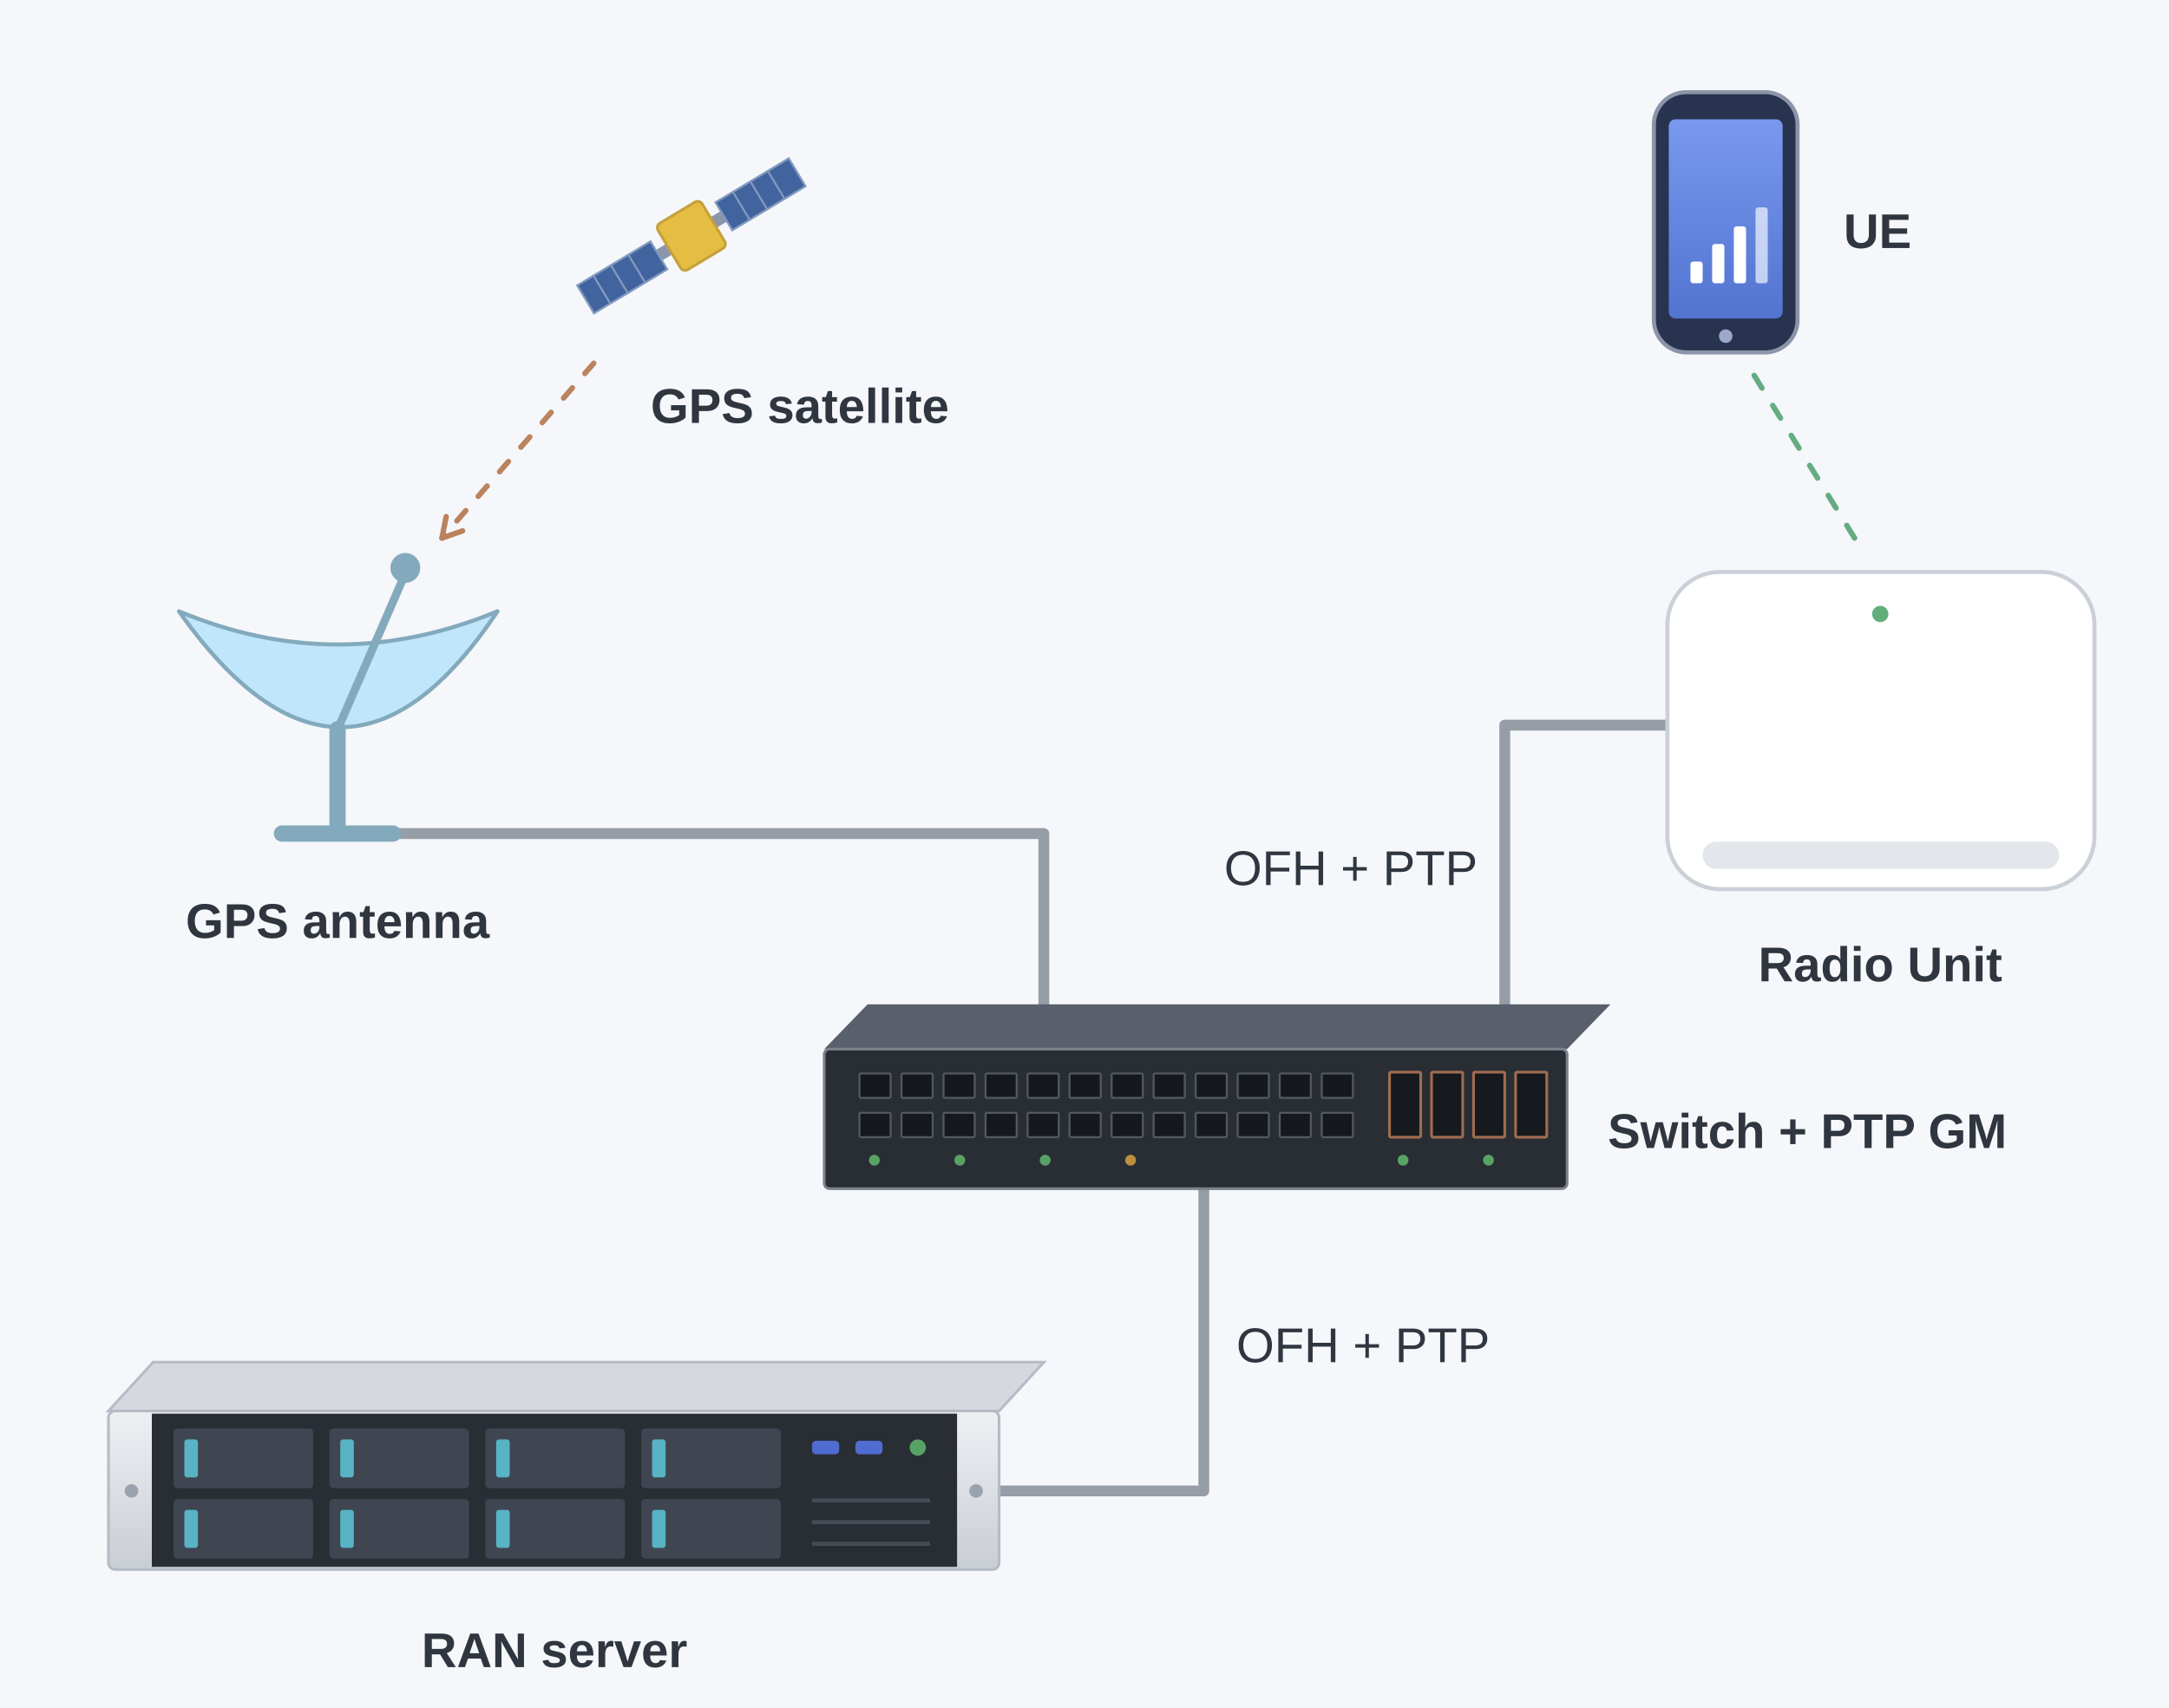
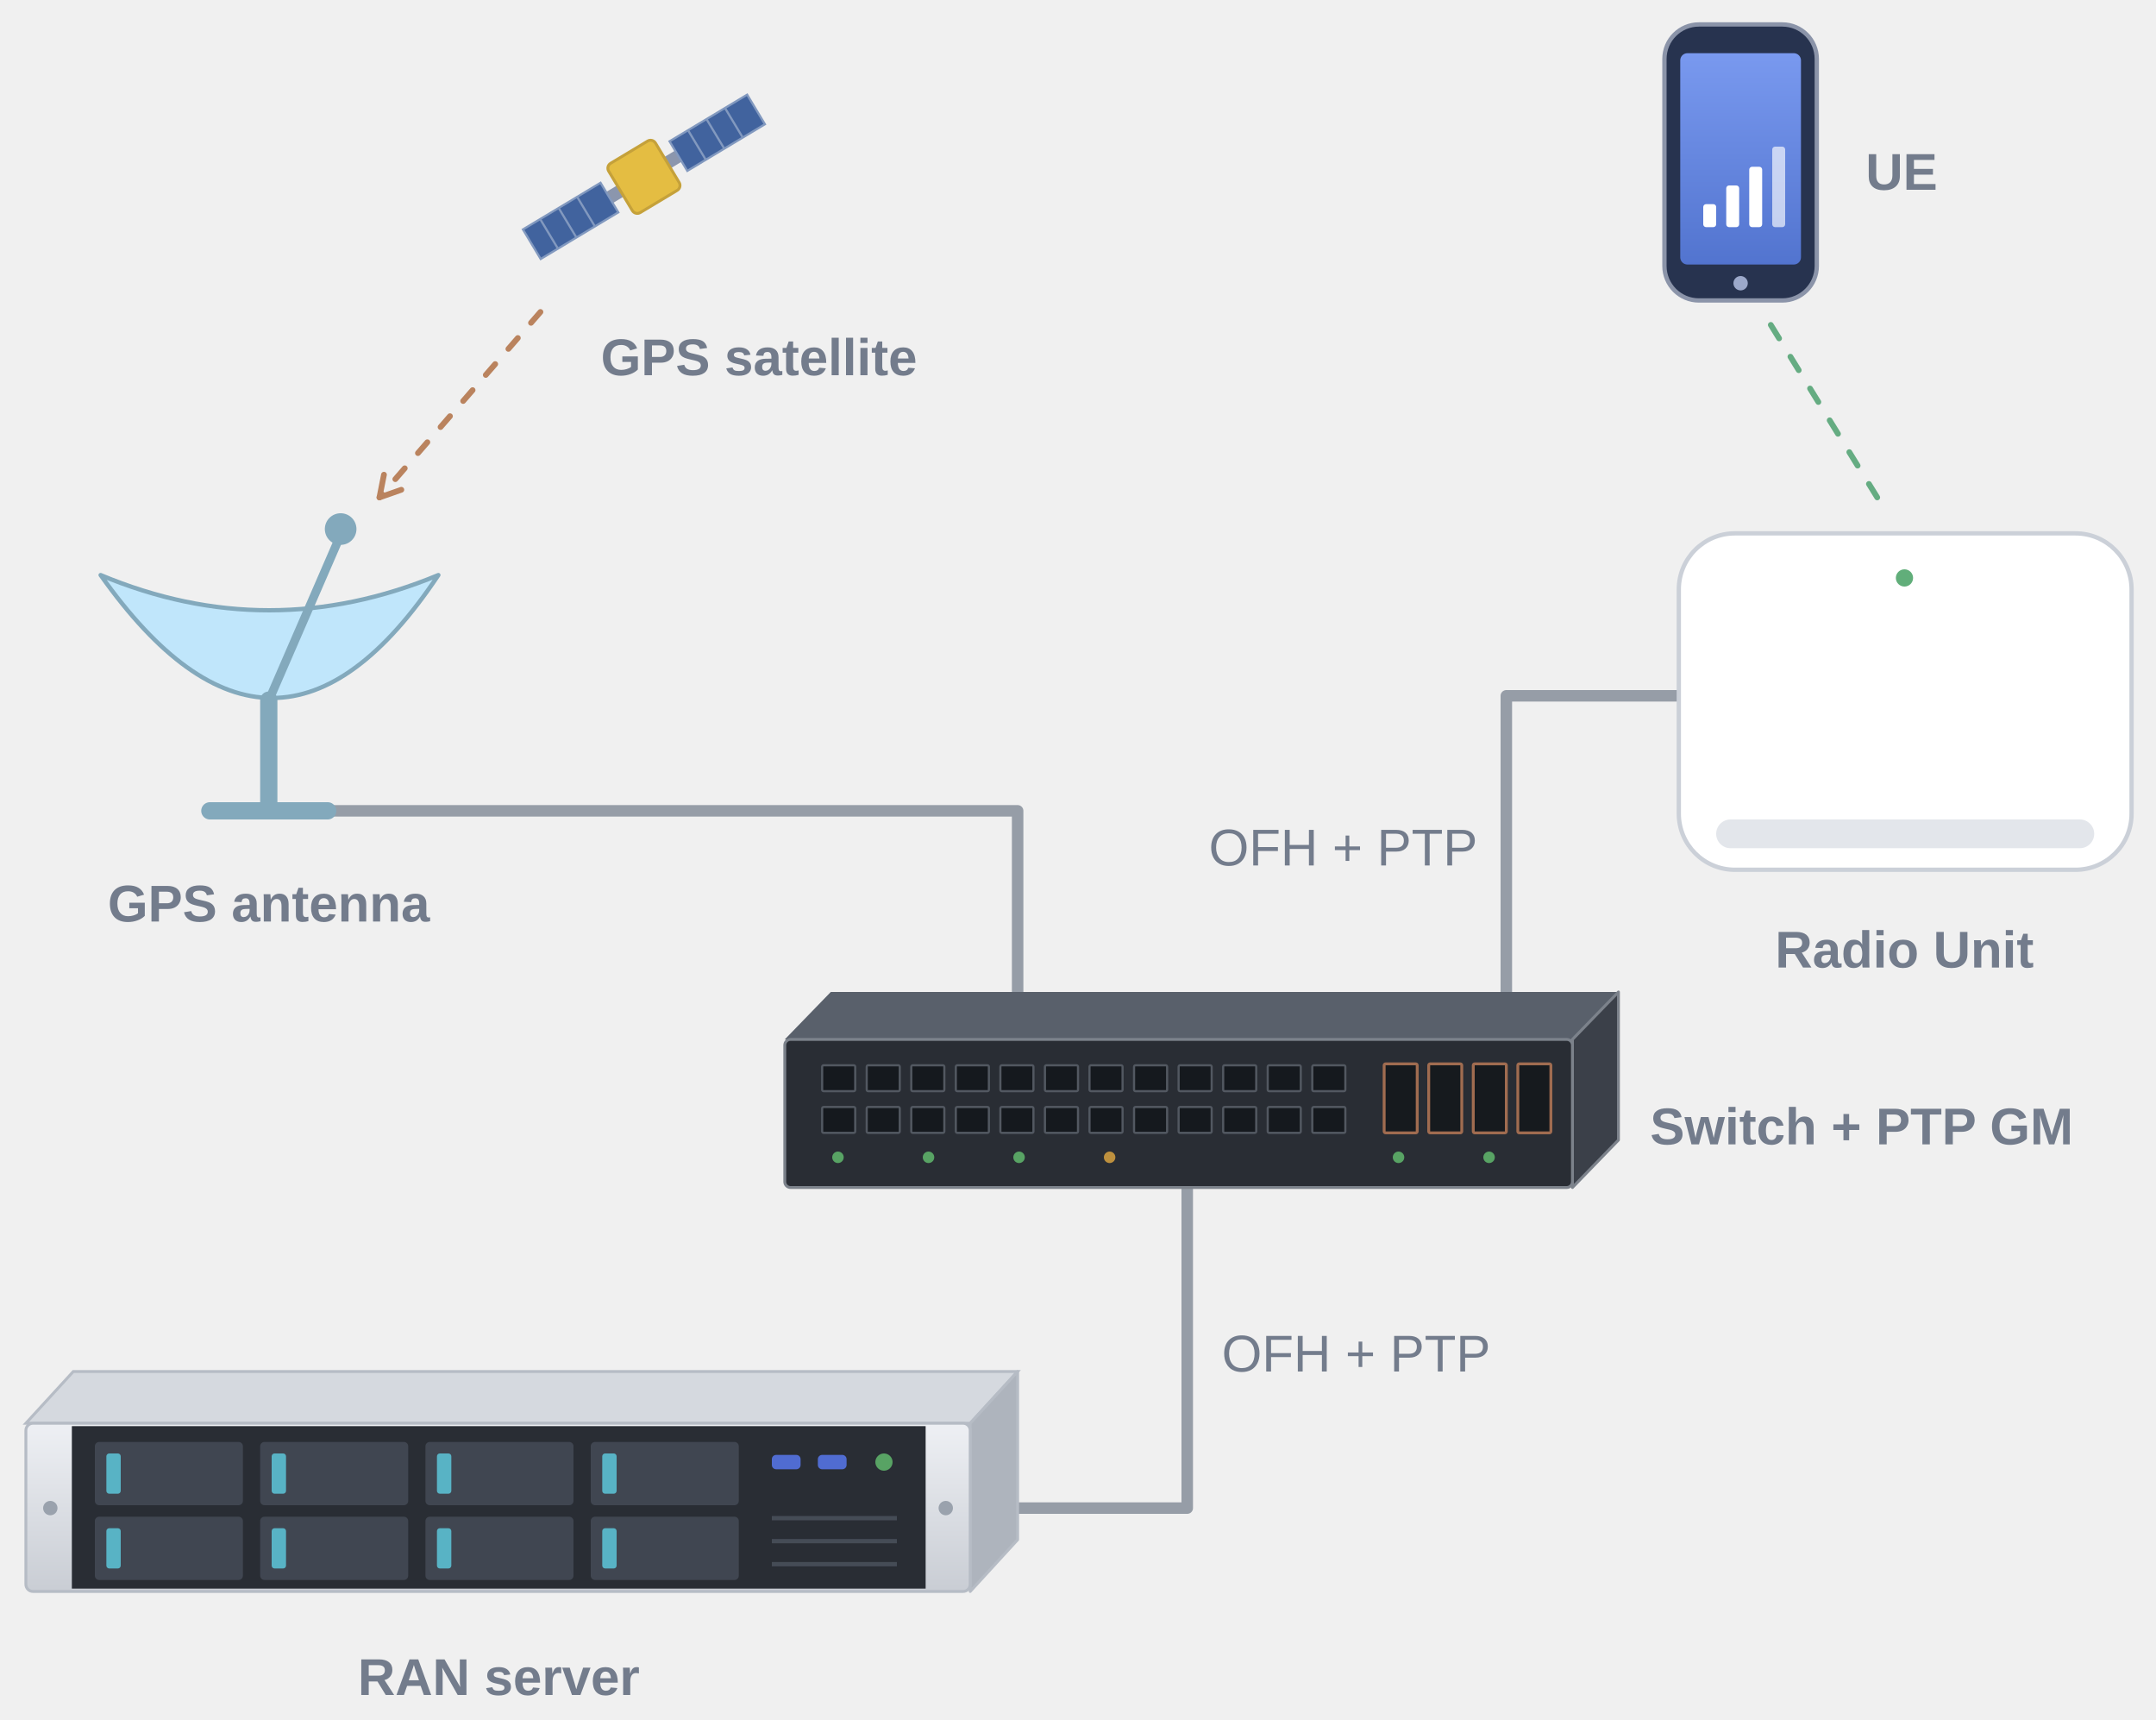
- <svg xmlns="http://www.w3.org/2000/svg" width="1600" height="1260" viewBox="0 0 1600 1260" role="img" aria-labelledby="title desc">
+ <svg xmlns="http://www.w3.org/2000/svg" width="1500" height="1196" viewBox="62 51 1500 1196" role="img" aria-labelledby="title desc">
  <defs>
    <linearGradient id="screen" x2="0" y2="1">
      <stop stop-color="#7999ef" />
      <stop offset="1" stop-color="#5274cf" />
    </linearGradient>
    <linearGradient id="metal" x2="0" y2="1">
      <stop stop-color="#eef0f4" />
      <stop offset="1" stop-color="#c9cdd4" />
    </linearGradient>
    <marker id="gpsArrow" viewBox="0 0 10 10" refX="8" refY="5" markerWidth="5" markerHeight="5" orient="auto-start-reverse">
      <path d="M1 1 L8 5 L1 9" fill="none" stroke="#ba835e" stroke-width="2" stroke-linecap="round" stroke-linejoin="round" />
    </marker>
  </defs>
  <style>
-  text {font-family:Arial,Helvetica,sans-serif;fill:#303640;font-size:36px}
+  text {font-family:Arial,Helvetica,sans-serif;fill:#737c8c;font-size:36px}
+  .device {fill:#303640}
 .label {font-weight:600}
 .link {fill:none;stroke:#969da7;stroke-width:8;stroke-linejoin:round;stroke-linecap:round}
</style>
-   <rect width="1600" height="1260" fill="#f5f7fa" />
  <path class="link" d="M275 615 H770 V760" />
  <path class="link" d="M1110 760 V535 H1230" />
  <path class="link" d="M888 875 V1100 H728" />
  <text x="1090" y="653" text-anchor="end" font-size="32">OFH + PTP</text>
  <text x="912" y="1005" font-size="32">OFH + PTP</text>
  <g transform="translate(510 174) rotate(-31)">
    <path d="M-90 0 H90" stroke="#8b96ad" stroke-width="9" />
    <g fill="#41639e" stroke="#8299bf" stroke-width="1.5">
      <rect x="-91" y="-12" width="63" height="24" />
      <rect x="28" y="-12" width="63" height="24" />
      <path d="M-77 -12 V12 M-62 -12 V12 M-47 -12 V12 M43 -12 V12 M58 -12 V12 M73 -12 V12" />
    </g>
    <rect x="-19" y="-20" width="38" height="40" rx="4" fill="#e4bd42" stroke="#c5a13a" stroke-width="2" />
  </g>
  <text class="label" x="480" y="312">GPS satellite</text>
  <path d="M438 268 L326 397" fill="none" stroke="#ba835e" stroke-width="4" stroke-dasharray="10 14" stroke-linecap="round" marker-end="url(#gpsArrow)" />
  <g stroke="#83a9bc" stroke-linecap="round" stroke-linejoin="round">
    <path d="M132 451 Q249 500 367 451 Q253 622 132 451Z" fill="#c0e6fb" stroke-width="3" />
    <path d="M250 536 L299 423" fill="none" stroke-width="6" />
    <circle cx="299" cy="419" r="10" fill="#83a9bc" stroke-width="2" />
    <path d="M249 538 V615 M208 615 H290" fill="none" stroke-width="12" />
  </g>
  <text class="label" x="249" y="692" text-anchor="middle">GPS antenna</text>
  <g transform="translate(1220 68)">
    <rect width="106" height="192" rx="24" fill="#27334f" stroke="#8b94a9" stroke-width="3" />
    <rect x="11" y="20" width="84" height="147" rx="5" fill="url(#screen)" />
    <circle cx="53" cy="180" r="5" fill="#9ca9ca" />
    <g fill="#fff">
      <rect x="27" y="125" width="9" height="16" rx="2" />
      <rect x="43" y="112" width="9" height="29" rx="2" />
      <rect x="59" y="99" width="9" height="42" rx="2" />
      <rect x="75" y="85" width="9" height="56" rx="2" opacity=".65" />
    </g>
  </g>
  <text class="label" x="1360" y="183">UE</text>
  <path d="M1294 277 L1373 405" fill="none" stroke="#65ac82" stroke-width="4" stroke-dasharray="11 15" stroke-linecap="round" />
  <rect x="1230" y="422" width="315" height="234" rx="39" fill="#fff" stroke="#cbd0d8" stroke-width="3" />
  <circle cx="1387" cy="453" r="6" fill="#61ae7a" />
  <rect x="1256" y="621" width="263" height="20" rx="10" fill="#e3e6eb" />
  <text class="label" x="1387" y="724" text-anchor="middle">Radio Unit</text>
  <path d="M608 774 L640 741 H1188 L1156 774Z" fill="#59606b" />
+   <path d="M1156 774 L1188 741 V844 L1156 877Z" fill="#3b4049" stroke="#7c828b" stroke-width="2" stroke-linejoin="round" />
  <rect x="608" y="774" width="548" height="103" rx="4" fill="#292d34" stroke="#7c828b" stroke-width="2" />
  <rect x="634" y="792" width="23" height="18" rx="1" fill="#15191e" stroke="#525861" stroke-width="1.5" />
  <rect x="665" y="792" width="23" height="18" rx="1" fill="#15191e" stroke="#525861" stroke-width="1.5" />
  <rect x="696" y="792" width="23" height="18" rx="1" fill="#15191e" stroke="#525861" stroke-width="1.5" />
  <rect x="727" y="792" width="23" height="18" rx="1" fill="#15191e" stroke="#525861" stroke-width="1.5" />
  <rect x="758" y="792" width="23" height="18" rx="1" fill="#15191e" stroke="#525861" stroke-width="1.5" />
  <rect x="789" y="792" width="23" height="18" rx="1" fill="#15191e" stroke="#525861" stroke-width="1.5" />
  <rect x="820" y="792" width="23" height="18" rx="1" fill="#15191e" stroke="#525861" stroke-width="1.5" />
  <rect x="851" y="792" width="23" height="18" rx="1" fill="#15191e" stroke="#525861" stroke-width="1.5" />
  <rect x="882" y="792" width="23" height="18" rx="1" fill="#15191e" stroke="#525861" stroke-width="1.5" />
  <rect x="913" y="792" width="23" height="18" rx="1" fill="#15191e" stroke="#525861" stroke-width="1.5" />
  <rect x="944" y="792" width="23" height="18" rx="1" fill="#15191e" stroke="#525861" stroke-width="1.5" />
  <rect x="975" y="792" width="23" height="18" rx="1" fill="#15191e" stroke="#525861" stroke-width="1.5" />
  <rect x="634" y="821" width="23" height="18" rx="1" fill="#15191e" stroke="#525861" stroke-width="1.5" />
  <rect x="665" y="821" width="23" height="18" rx="1" fill="#15191e" stroke="#525861" stroke-width="1.5" />
  <rect x="696" y="821" width="23" height="18" rx="1" fill="#15191e" stroke="#525861" stroke-width="1.5" />
  <rect x="727" y="821" width="23" height="18" rx="1" fill="#15191e" stroke="#525861" stroke-width="1.5" />
  <rect x="758" y="821" width="23" height="18" rx="1" fill="#15191e" stroke="#525861" stroke-width="1.5" />
  <rect x="789" y="821" width="23" height="18" rx="1" fill="#15191e" stroke="#525861" stroke-width="1.5" />
  <rect x="820" y="821" width="23" height="18" rx="1" fill="#15191e" stroke="#525861" stroke-width="1.5" />
  <rect x="851" y="821" width="23" height="18" rx="1" fill="#15191e" stroke="#525861" stroke-width="1.5" />
  <rect x="882" y="821" width="23" height="18" rx="1" fill="#15191e" stroke="#525861" stroke-width="1.5" />
  <rect x="913" y="821" width="23" height="18" rx="1" fill="#15191e" stroke="#525861" stroke-width="1.5" />
  <rect x="944" y="821" width="23" height="18" rx="1" fill="#15191e" stroke="#525861" stroke-width="1.5" />
  <rect x="975" y="821" width="23" height="18" rx="1" fill="#15191e" stroke="#525861" stroke-width="1.5" />
  <rect x="1025" y="791" width="23" height="48" rx="1" fill="#161a1e" stroke="#a06c50" stroke-width="2" />
  <rect x="1056" y="791" width="23" height="48" rx="1" fill="#161a1e" stroke="#a06c50" stroke-width="2" />
  <rect x="1087" y="791" width="23" height="48" rx="1" fill="#161a1e" stroke="#a06c50" stroke-width="2" />
  <rect x="1118" y="791" width="23" height="48" rx="1" fill="#161a1e" stroke="#a06c50" stroke-width="2" />
  <circle cx="645" cy="856" r="4" fill="#58a364" />
  <circle cx="708" cy="856" r="4" fill="#58a364" />
  <circle cx="771" cy="856" r="4" fill="#58a364" />
  <circle cx="834" cy="856" r="4" fill="#bd903e" />
  <circle cx="1035" cy="856" r="4" fill="#58a364" />
  <circle cx="1098" cy="856" r="4" fill="#58a364" />
-   <text class="label" x="1186" y="847">Switch + PTP GM</text>
+   <text class="label" x="1210" y="847">Switch + PTP GM</text>
  <path d="M80 1041 L113 1005 H770 L737 1041Z" fill="#d5d9df" stroke="#b6bcc5" stroke-width="2" />
+   <path d="M737 1041 L770 1005 V1122 L737 1158Z" fill="#aeb4bd" stroke="#b6bcc5" stroke-width="2" stroke-linejoin="round" />
  <rect x="80" y="1041" width="657" height="117" rx="5" fill="url(#metal)" stroke="#b6bcc5" stroke-width="2" />
  <rect x="112" y="1043" width="594" height="113" fill="#292d34" />
  <circle cx="97" cy="1100" r="5" fill="#9aa2ad" />
  <circle cx="720" cy="1100" r="5" fill="#9aa2ad" />
  <rect x="128" y="1054" width="103" height="44" rx="3" fill="#404651" />
  <rect x="136" y="1062" width="10" height="28" rx="2" fill="#58b3c5" />
  <rect x="243" y="1054" width="103" height="44" rx="3" fill="#404651" />
  <rect x="251" y="1062" width="10" height="28" rx="2" fill="#58b3c5" />
  <rect x="358" y="1054" width="103" height="44" rx="3" fill="#404651" />
  <rect x="366" y="1062" width="10" height="28" rx="2" fill="#58b3c5" />
  <rect x="473" y="1054" width="103" height="44" rx="3" fill="#404651" />
  <rect x="481" y="1062" width="10" height="28" rx="2" fill="#58b3c5" />
  <rect x="128" y="1106" width="103" height="44" rx="3" fill="#404651" />
  <rect x="136" y="1114" width="10" height="28" rx="2" fill="#58b3c5" />
  <rect x="243" y="1106" width="103" height="44" rx="3" fill="#404651" />
  <rect x="251" y="1114" width="10" height="28" rx="2" fill="#58b3c5" />
  <rect x="358" y="1106" width="103" height="44" rx="3" fill="#404651" />
  <rect x="366" y="1114" width="10" height="28" rx="2" fill="#58b3c5" />
  <rect x="473" y="1106" width="103" height="44" rx="3" fill="#404651" />
  <rect x="481" y="1114" width="10" height="28" rx="2" fill="#58b3c5" />
  <rect x="599" y="1063" width="20" height="10" rx="3" fill="#506cd1" />
  <rect x="631" y="1063" width="20" height="10" rx="3" fill="#506cd1" />
  <circle cx="677" cy="1068" r="6" fill="#58a364" />
  <path d="M599 1107 H686 M599 1123 H686 M599 1139 H686" stroke="#454c56" stroke-width="3" />
  <text class="label" x="409" y="1230" text-anchor="middle">RAN server</text>
</svg>
